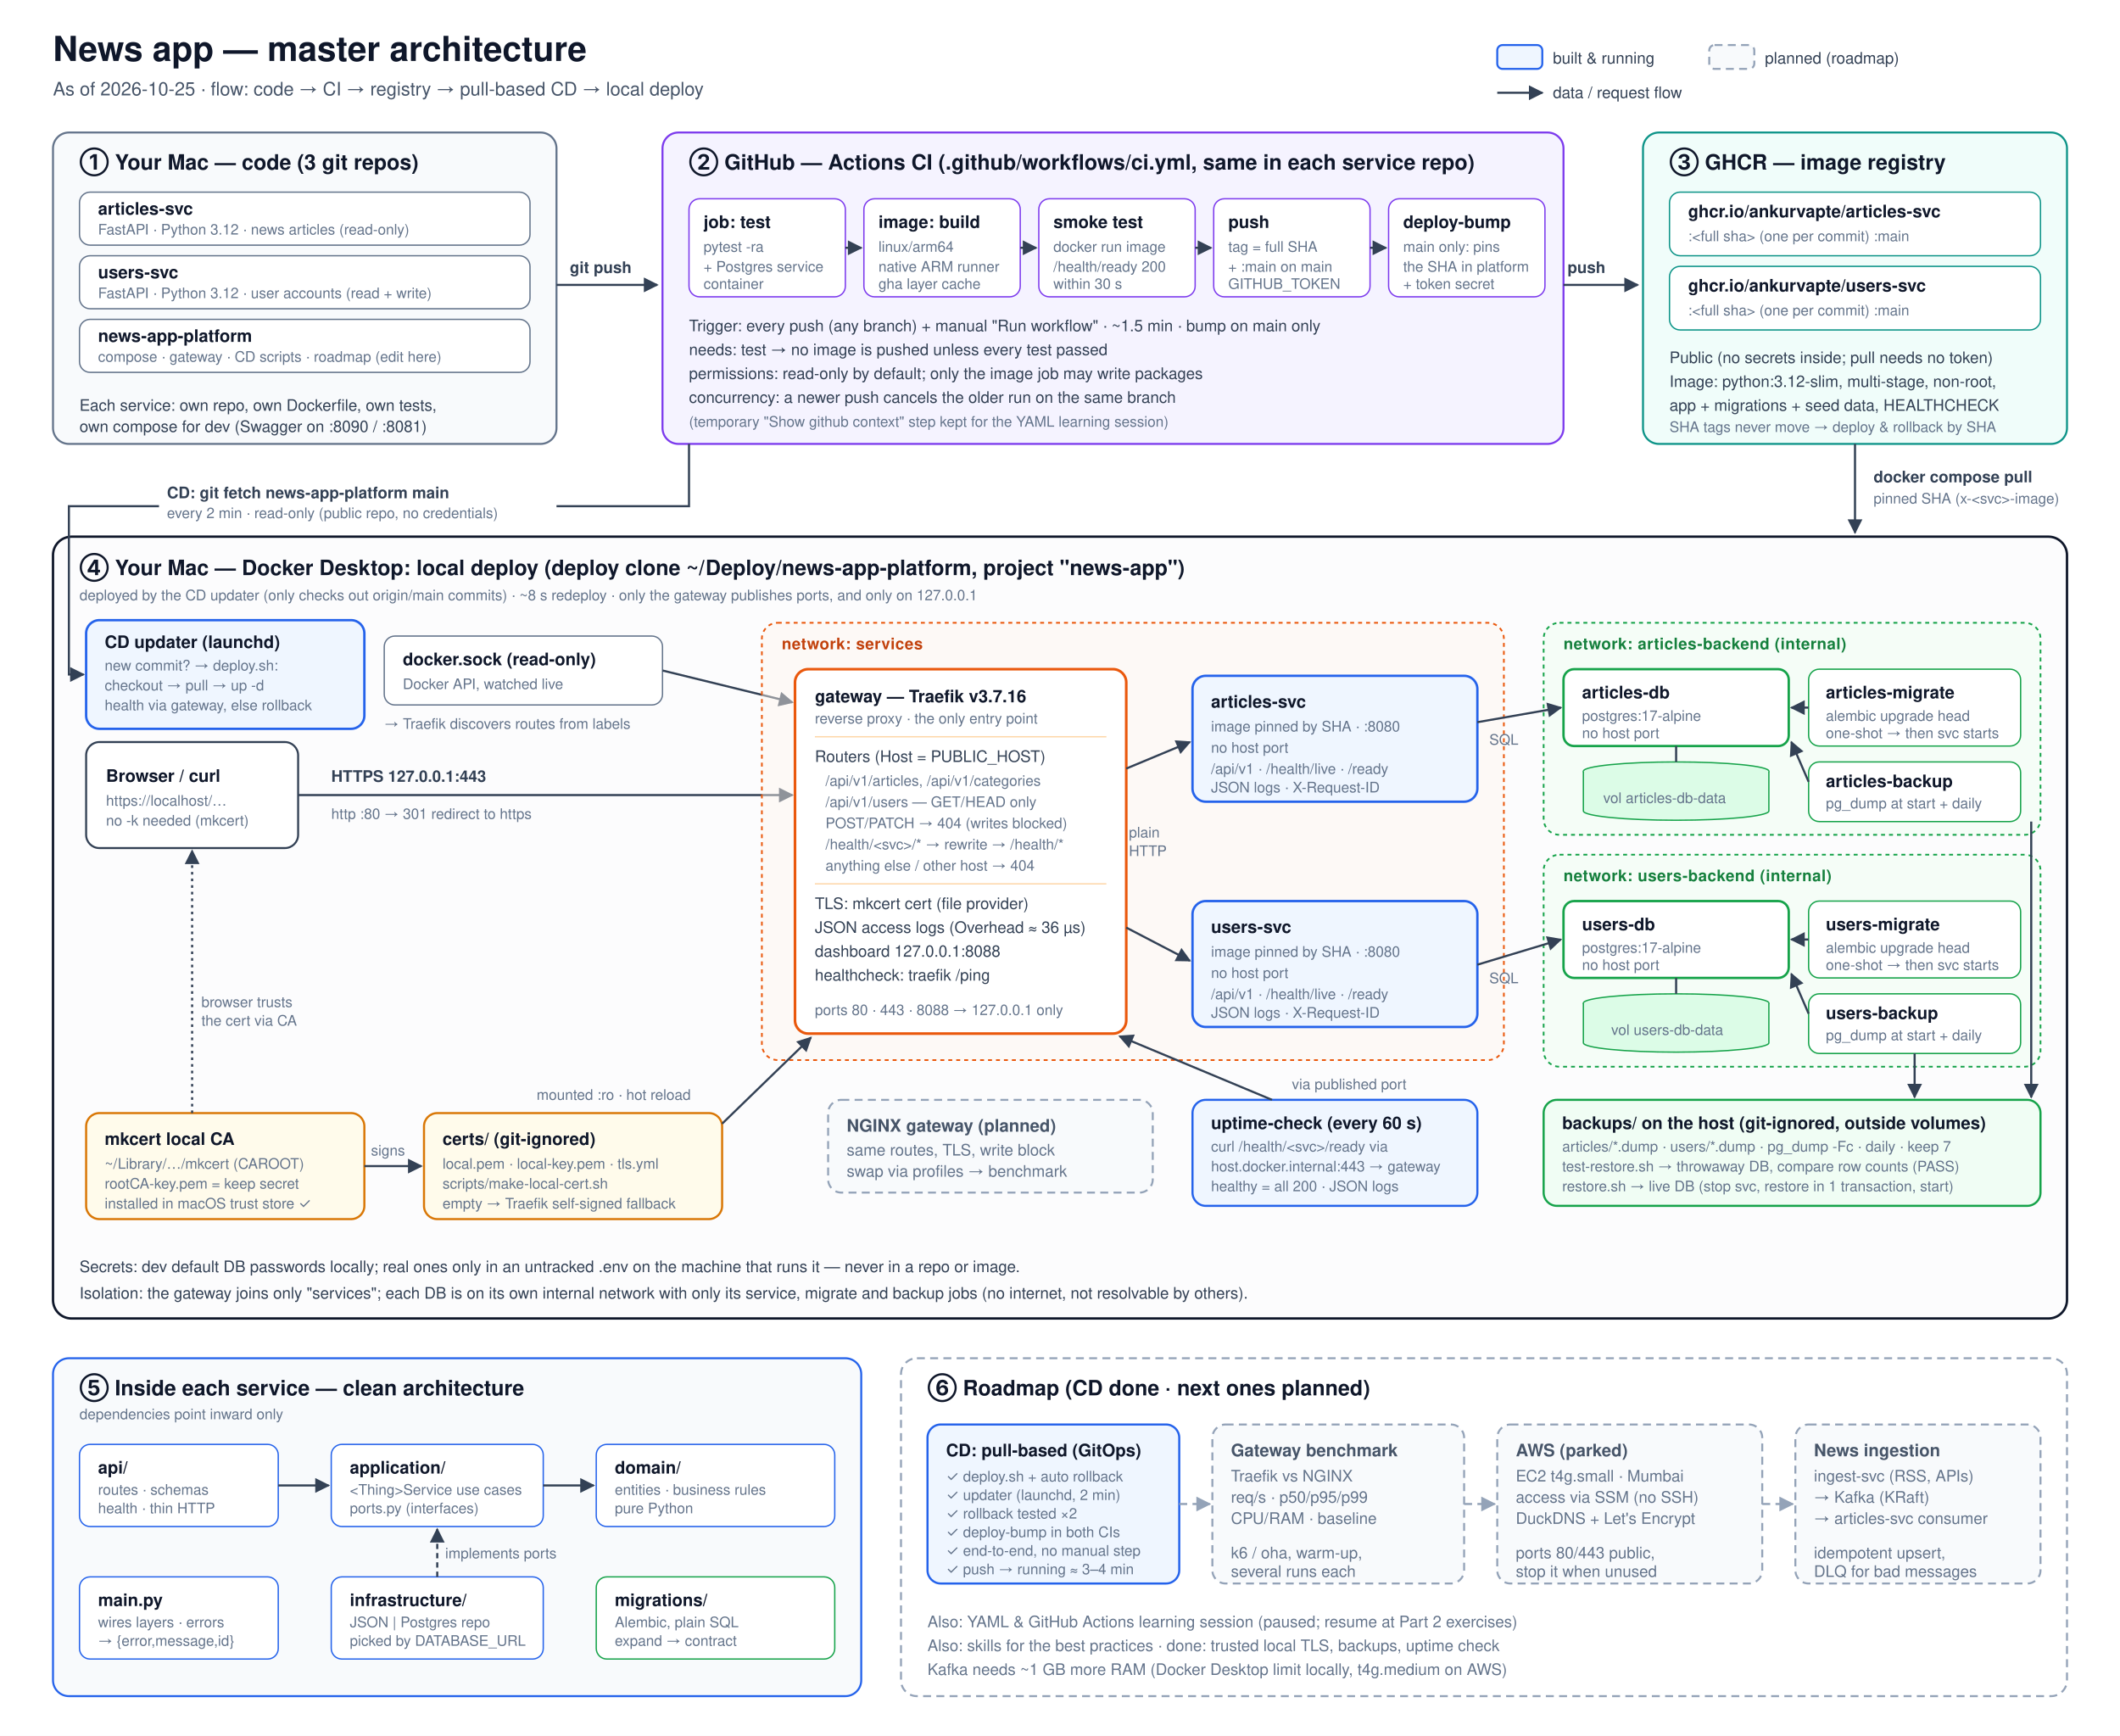
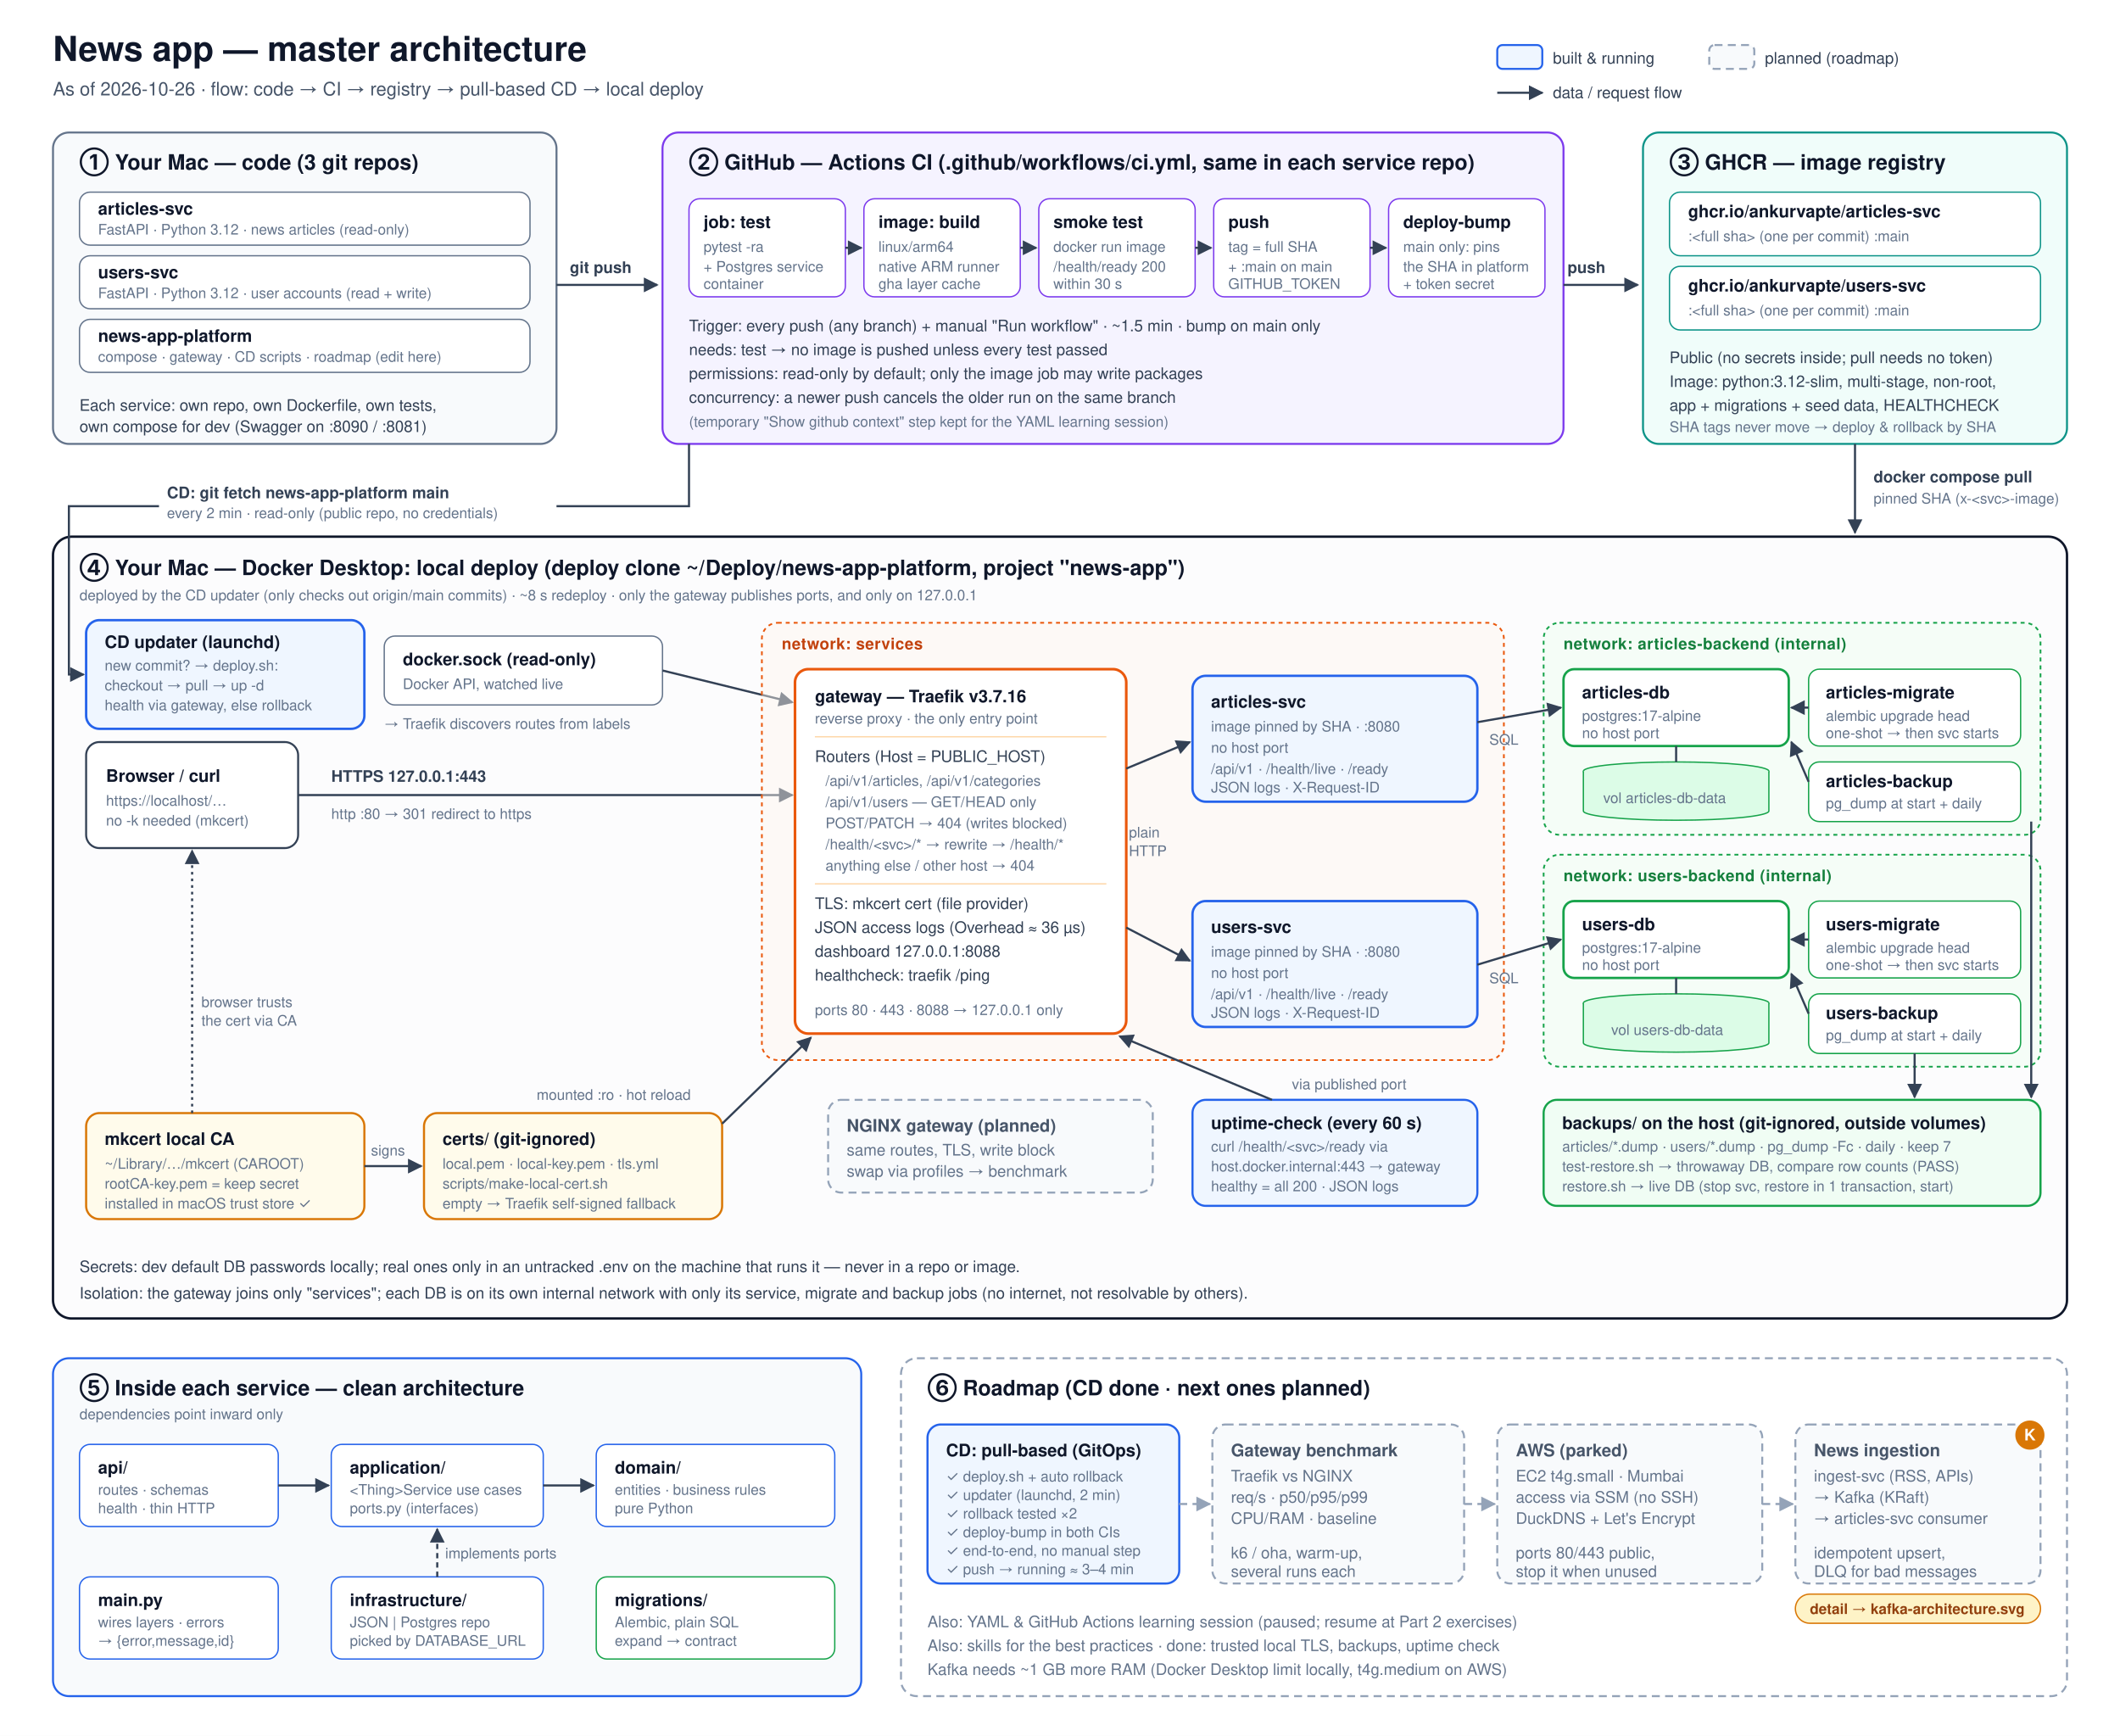
<svg xmlns="http://www.w3.org/2000/svg" viewBox="0 0 1600 1310" width="1600" height="1310" font-family="-apple-system, BlinkMacSystemFont, 'Segoe UI', Helvetica, Arial, sans-serif">
  <defs>
    <marker id="arrow" viewBox="0 0 10 10" refX="9" refY="5" markerWidth="7" markerHeight="7" orient="auto-start-reverse">
      <path d="M0,0 L10,5 L0,10 z" fill="#334155" />
    </marker>
    <marker id="arrow-gray" viewBox="0 0 10 10" refX="9" refY="5" markerWidth="7" markerHeight="7" orient="auto-start-reverse">
      <path d="M0,0 L10,5 L0,10 z" fill="#94a3b8" />
    </marker>
    <style>
      .title { font-size: 26px; font-weight: 700; fill: #0f172a; }
      .subtitle { font-size: 14px; fill: #475569; }
      .h { font-size: 16px; font-weight: 700; fill: #0f172a; }
      .b { font-size: 13px; font-weight: 600; fill: #0f172a; }
      .t { font-size: 12px; fill: #334155; }
      .s { font-size: 11px; fill: #64748b; }
      .lbl { font-size: 12px; font-weight: 600; fill: #334155; }
      .zone-lbl { font-size: 12px; font-weight: 700; letter-spacing: .3px; }
      .line { stroke: #334155; stroke-width: 1.6; fill: none; }
      .line-planned { stroke: #94a3b8; stroke-width: 1.6; fill: none; stroke-dasharray: 6 4; }
      .planned { fill: #f8fafc; stroke: #94a3b8; stroke-width: 1.5; stroke-dasharray: 6 4; }
      .planned-t { font-size: 12px; fill: #64748b; }
      .planned-b { font-size: 13px; font-weight: 600; fill: #475569; }
    </style>
  </defs>
  <rect width="1600" height="1310" fill="#ffffff" />
  <text x="40" y="46" class="title">News app — master architecture</text>
-   <text x="40" y="72" class="subtitle">As of 2026-10-25 · flow: code → CI → registry → pull-based CD → local deploy</text>
+   <text x="40" y="72" class="subtitle">As of 2026-10-26 · flow: code → CI → registry → pull-based CD → local deploy</text>
  <rect x="1130" y="34" width="34" height="18" rx="4" fill="#eff6ff" stroke="#2563eb" stroke-width="1.5" />
  <text x="1172" y="48" class="t">built &amp; running</text>
  <rect x="1290" y="34" width="34" height="18" rx="4" class="planned" />
  <text x="1332" y="48" class="t">planned (roadmap)</text>
  <line x1="1130" y1="70" x2="1164" y2="70" class="line" marker-end="url(#arrow)" />
  <text x="1172" y="74" class="t">data / request flow</text>
  <rect x="40" y="100" width="380" height="235" rx="12" fill="#f8fafc" stroke="#64748b" stroke-width="1.5" />
  <text x="60" y="128" class="h">① Your Mac — code (3 git repos)</text>
  <rect x="60" y="145" width="340" height="40" rx="8" fill="#ffffff" stroke="#64748b" />
  <text x="74" y="162" class="b">articles-svc</text>
  <text x="74" y="177" class="s">FastAPI · Python 3.12 · news articles (read-only)</text>
  <rect x="60" y="193" width="340" height="40" rx="8" fill="#ffffff" stroke="#64748b" />
  <text x="74" y="210" class="b">users-svc</text>
  <text x="74" y="225" class="s">FastAPI · Python 3.12 · user accounts (read + write)</text>
  <rect x="60" y="241" width="340" height="40" rx="8" fill="#ffffff" stroke="#64748b" />
  <text x="74" y="258" class="b">news-app-platform</text>
  <text x="74" y="273" class="s">compose · gateway · CD scripts · roadmap (edit here)</text>
  <text x="60" y="310" class="t">Each service: own repo, own Dockerfile, own tests,</text>
  <text x="60" y="326" class="t">own compose for dev (Swagger on :8090 / :8081)</text>
  <line x1="420" y1="215" x2="496" y2="215" class="line" marker-end="url(#arrow)" />
  <text x="430" y="206" class="lbl">git push</text>
  <rect x="500" y="100" width="680" height="235" rx="12" fill="#f5f3ff" stroke="#7c3aed" stroke-width="1.5" />
  <text x="520" y="128" class="h">② GitHub — Actions CI  (.github/workflows/ci.yml, same in each service repo)</text>
  <g>
    <rect x="520" y="150" width="118" height="74" rx="8" fill="#ffffff" stroke="#7c3aed" />
    <text x="531" y="172" class="b">job: test</text>
    <text x="531" y="190" class="s">pytest -ra</text>
    <text x="531" y="205" class="s">+ Postgres service</text>
    <text x="531" y="218" class="s">container</text>
    <rect x="652" y="150" width="118" height="74" rx="8" fill="#ffffff" stroke="#7c3aed" />
    <text x="663" y="172" class="b">image: build</text>
    <text x="663" y="190" class="s">linux/arm64</text>
    <text x="663" y="205" class="s">native ARM runner</text>
    <text x="663" y="218" class="s">gha layer cache</text>
    <rect x="784" y="150" width="118" height="74" rx="8" fill="#ffffff" stroke="#7c3aed" />
    <text x="795" y="172" class="b">smoke test</text>
    <text x="795" y="190" class="s">docker run image</text>
    <text x="795" y="205" class="s">/health/ready 200</text>
    <text x="795" y="218" class="s">within 30 s</text>
    <rect x="916" y="150" width="118" height="74" rx="8" fill="#ffffff" stroke="#7c3aed" />
    <text x="927" y="172" class="b">push</text>
    <text x="927" y="190" class="s">tag = full SHA</text>
    <text x="927" y="205" class="s">+ :main on main</text>
    <text x="927" y="218" class="s">GITHUB_TOKEN</text>
    <rect x="1048" y="150" width="118" height="74" rx="8" fill="#ffffff" stroke="#7c3aed" />
    <text x="1059" y="172" class="b">deploy-bump</text>
    <text x="1059" y="190" class="s">main only: pins</text>
    <text x="1059" y="205" class="s">the SHA in platform</text>
    <text x="1059" y="218" class="s">+ token secret</text>
  </g>
  <line x1="638" y1="187" x2="650" y2="187" class="line" marker-end="url(#arrow)" />
  <line x1="770" y1="187" x2="782" y2="187" class="line" marker-end="url(#arrow)" />
  <line x1="902" y1="187" x2="914" y2="187" class="line" marker-end="url(#arrow)" />
  <line x1="1034" y1="187" x2="1046" y2="187" class="line" marker-end="url(#arrow)" />
  <text x="520" y="250" class="t">Trigger: every push (any branch) + manual "Run workflow" · ~1.5 min · bump on main only</text>
  <text x="520" y="268" class="t">needs: test → no image is pushed unless every test passed</text>
  <text x="520" y="286" class="t">permissions: read-only by default; only the image job may write packages</text>
  <text x="520" y="304" class="t">concurrency: a newer push cancels the older run on the same branch</text>
  <text x="520" y="322" class="s">(temporary "Show github context" step kept for the YAML learning session)</text>
  <line x1="1180" y1="215" x2="1236" y2="215" class="line" marker-end="url(#arrow)" />
  <text x="1183" y="206" class="lbl">push</text>
  <rect x="1240" y="100" width="320" height="235" rx="12" fill="#f0fdfa" stroke="#0d9488" stroke-width="1.5" />
  <text x="1260" y="128" class="h">③ GHCR — image registry</text>
  <rect x="1260" y="145" width="280" height="48" rx="8" fill="#ffffff" stroke="#0d9488" />
  <text x="1274" y="164" class="b">ghcr.io/ankurvapte/articles-svc</text>
  <text x="1274" y="182" class="s">:&lt;full sha&gt;  (one per commit)   :main</text>
  <rect x="1260" y="201" width="280" height="48" rx="8" fill="#ffffff" stroke="#0d9488" />
  <text x="1274" y="220" class="b">ghcr.io/ankurvapte/users-svc</text>
  <text x="1274" y="238" class="s">:&lt;full sha&gt;  (one per commit)   :main</text>
  <text x="1260" y="274" class="t">Public (no secrets inside; pull needs no token)</text>
  <text x="1260" y="292" class="t">Image: python:3.12-slim, multi-stage, non-root,</text>
  <text x="1260" y="310" class="t">app + migrations + seed data, HEALTHCHECK</text>
  <text x="1260" y="326" class="s">SHA tags never move → deploy &amp; rollback by SHA</text>
  <line x1="1400" y1="335" x2="1400" y2="402" class="line" marker-end="url(#arrow)" />
  <rect x="1410" y="350" width="150" height="36" rx="6" fill="#ffffff" />
  <text x="1414" y="364" class="lbl">docker compose pull</text>
  <text x="1414" y="380" class="s">pinned SHA (x-&lt;svc&gt;-image)</text>
  <rect x="40" y="405" width="1520" height="590" rx="14" fill="#fcfcfd" stroke="#0f172a" stroke-width="1.8" />
  <text x="60" y="434" class="h">④ Your Mac — Docker Desktop: local deploy  (deploy clone ~/Deploy/news-app-platform, project "news-app")</text>
  <text x="60" y="453" class="s">deployed by the CD updater (only checks out origin/main commits)  ·  ~8 s redeploy  ·  only the gateway publishes ports, and only on 127.0.0.1</text>
  <path d="M520,335 V382 H52 V509 H63" class="line" marker-end="url(#arrow)" />
  <rect x="120" y="362" width="300" height="34" rx="6" fill="#ffffff" />
  <text x="126" y="376" class="lbl">CD: git fetch news-app-platform main</text>
  <text x="126" y="391" class="s">every 2 min · read-only (public repo, no credentials)</text>
  <rect x="65" y="468" width="210" height="82" rx="10" fill="#eff6ff" stroke="#2563eb" stroke-width="1.8" />
  <text x="79" y="489" class="b">CD updater (launchd)</text>
  <text x="79" y="506" class="s">new commit? → deploy.sh:</text>
  <text x="79" y="521" class="s">checkout → pull → up -d</text>
  <text x="79" y="536" class="s">health via gateway, else rollback</text>
  <rect x="65" y="560" width="160" height="80" rx="10" fill="#ffffff" stroke="#334155" stroke-width="1.5" />
  <text x="80" y="590" class="b">Browser / curl</text>
  <text x="80" y="608" class="s">https://localhost/…</text>
  <text x="80" y="623" class="s">no -k needed (mkcert)</text>
  <rect x="290" y="480" width="210" height="52" rx="8" fill="#ffffff" stroke="#64748b" />
  <text x="304" y="502" class="b">docker.sock  (read-only)</text>
  <text x="304" y="520" class="s">Docker API, watched live</text>
  <line x1="500" y1="506" x2="598" y2="530" class="line" marker-end="url(#arrow)" />
  <text x="290" y="550" class="s">→ Traefik discovers routes from labels</text>
  <line x1="225" y1="600" x2="598" y2="600" class="line" marker-end="url(#arrow)" />
  <text x="250" y="590" class="lbl">HTTPS  127.0.0.1:443</text>
  <text x="250" y="618" class="s">http :80 → 301 redirect to https</text>
  <rect x="575" y="470" width="560" height="330" rx="12" fill="#fff7ed" fill-opacity=".45" stroke="#ea580c" stroke-width="1.3" stroke-dasharray="3 3" />
  <text x="590" y="490" class="zone-lbl" fill="#c2410c">network: services</text>
  <rect x="600" y="505" width="250" height="275" rx="10" fill="#ffffff" stroke="#ea580c" stroke-width="2" />
  <text x="615" y="530" class="b">gateway — Traefik v3.7.16</text>
  <text x="615" y="546" class="s">reverse proxy · the only entry point</text>
  <line x1="615" y1="556" x2="835" y2="556" stroke="#fed7aa" />
  <text x="615" y="575" class="t">Routers (Host = PUBLIC_HOST)</text>
  <text x="623" y="593" class="s">/api/v1/articles, /api/v1/categories</text>
  <text x="623" y="609" class="s">/api/v1/users  — GET/HEAD only</text>
  <text x="623" y="625" class="s">   POST/PATCH → 404 (writes blocked)</text>
  <text x="623" y="641" class="s">/health/&lt;svc&gt;/* → rewrite → /health/*</text>
  <text x="623" y="657" class="s">anything else / other host → 404</text>
  <line x1="615" y1="667" x2="835" y2="667" stroke="#fed7aa" />
  <text x="615" y="686" class="t">TLS: mkcert cert (file provider)</text>
  <text x="615" y="704" class="t">JSON access logs (Overhead ≈ 36 µs)</text>
  <text x="615" y="722" class="t">dashboard  127.0.0.1:8088</text>
  <text x="615" y="740" class="t">healthcheck: traefik /ping</text>
  <text x="615" y="766" class="s">ports 80 · 443 · 8088 → 127.0.0.1 only</text>
  <rect x="900" y="510" width="215" height="95" rx="10" fill="#eff6ff" stroke="#2563eb" stroke-width="1.8" />
  <text x="914" y="534" class="b">articles-svc</text>
  <text x="914" y="552" class="s">image pinned by SHA · :8080</text>
  <text x="914" y="568" class="s">no host port</text>
  <text x="914" y="584" class="s">/api/v1 · /health/live · /ready</text>
  <text x="914" y="598" class="s">JSON logs · X-Request-ID</text>
  <rect x="900" y="680" width="215" height="95" rx="10" fill="#eff6ff" stroke="#2563eb" stroke-width="1.8" />
  <text x="914" y="704" class="b">users-svc</text>
  <text x="914" y="722" class="s">image pinned by SHA · :8080</text>
  <text x="914" y="738" class="s">no host port</text>
  <text x="914" y="754" class="s">/api/v1 · /health/live · /ready</text>
  <text x="914" y="768" class="s">JSON logs · X-Request-ID</text>
  <line x1="850" y1="580" x2="898" y2="560" class="line" marker-end="url(#arrow)" />
  <line x1="850" y1="700" x2="898" y2="725" class="line" marker-end="url(#arrow)" />
  <text x="852" y="632" class="s">plain</text>
  <text x="852" y="646" class="s">HTTP</text>
  <rect x="1165" y="470" width="375" height="160" rx="12" fill="#f0fdf4" fill-opacity=".6" stroke="#16a34a" stroke-width="1.3" stroke-dasharray="3 3" />
  <text x="1180" y="490" class="zone-lbl" fill="#15803d">network: articles-backend (internal)</text>
  <rect x="1180" y="505" width="170" height="58" rx="8" fill="#ffffff" stroke="#16a34a" stroke-width="1.8" />
  <text x="1194" y="527" class="b">articles-db</text>
  <text x="1194" y="544" class="s">postgres:17-alpine</text>
  <text x="1194" y="557" class="s">no host port</text>
  <rect x="1365" y="505" width="160" height="58" rx="8" fill="#ffffff" stroke="#16a34a" />
  <text x="1378" y="527" class="b">articles-migrate</text>
  <text x="1378" y="544" class="s">alembic upgrade head</text>
  <text x="1378" y="557" class="s">one-shot → then svc starts</text>
  <line x1="1365" y1="534" x2="1352" y2="534" class="line" marker-end="url(#arrow)" />
  <g>
    <ellipse cx="1265" cy="582" rx="70" ry="7" fill="#dcfce7" stroke="#16a34a" />
    <path d="M1195,582 v30 a70,7 0 0 0 140,0 v-30" fill="#dcfce7" stroke="#16a34a" />
    <text x="1210" y="606" class="s">vol articles-db-data</text>
  </g>
  <line x1="1265" y1="563" x2="1265" y2="575" class="line" />
  <rect x="1365" y="575" width="160" height="45" rx="8" fill="#ffffff" stroke="#16a34a" />
  <text x="1378" y="594" class="b">articles-backup</text>
  <text x="1378" y="610" class="s">pg_dump at start + daily</text>
  <line x1="1365" y1="590" x2="1352" y2="560" class="line" marker-end="url(#arrow)" />
  <rect x="1165" y="645" width="375" height="160" rx="12" fill="#f0fdf4" fill-opacity=".6" stroke="#16a34a" stroke-width="1.3" stroke-dasharray="3 3" />
  <text x="1180" y="665" class="zone-lbl" fill="#15803d">network: users-backend (internal)</text>
  <rect x="1180" y="680" width="170" height="58" rx="8" fill="#ffffff" stroke="#16a34a" stroke-width="1.8" />
  <text x="1194" y="702" class="b">users-db</text>
  <text x="1194" y="719" class="s">postgres:17-alpine</text>
  <text x="1194" y="732" class="s">no host port</text>
  <rect x="1365" y="680" width="160" height="58" rx="8" fill="#ffffff" stroke="#16a34a" />
  <text x="1378" y="702" class="b">users-migrate</text>
  <text x="1378" y="719" class="s">alembic upgrade head</text>
  <text x="1378" y="732" class="s">one-shot → then svc starts</text>
  <rect x="1365" y="750" width="160" height="45" rx="8" fill="#ffffff" stroke="#16a34a" />
  <text x="1378" y="769" class="b">users-backup</text>
  <text x="1378" y="785" class="s">pg_dump at start + daily</text>
  <line x1="1365" y1="765" x2="1352" y2="735" class="line" marker-end="url(#arrow)" />
  <line x1="1365" y1="709" x2="1352" y2="709" class="line" marker-end="url(#arrow)" />
  <g>
    <ellipse cx="1265" cy="757" rx="70" ry="7" fill="#dcfce7" stroke="#16a34a" />
    <path d="M1195,757 v30 a70,7 0 0 0 140,0 v-30" fill="#dcfce7" stroke="#16a34a" />
    <text x="1216" y="781" class="s">vol users-db-data</text>
  </g>
  <line x1="1265" y1="738" x2="1265" y2="750" class="line" />
  <line x1="1115" y1="545" x2="1178" y2="534" class="line" marker-end="url(#arrow)" />
  <line x1="1115" y1="728" x2="1178" y2="709" class="line" marker-end="url(#arrow)" />
  <text x="1124" y="562" class="s">SQL</text>
  <text x="1124" y="742" class="s">SQL</text>
  <rect x="65" y="840" width="210" height="80" rx="10" fill="#fffbeb" stroke="#d97706" stroke-width="1.6" />
  <text x="79" y="864" class="b">mkcert local CA</text>
  <text x="79" y="882" class="s">~/Library/…/mkcert (CAROOT)</text>
  <text x="79" y="897" class="s">rootCA-key.pem = keep secret</text>
  <text x="79" y="912" class="s">installed in macOS trust store ✓</text>
  <rect x="320" y="840" width="225" height="80" rx="10" fill="#fffbeb" stroke="#d97706" stroke-width="1.6" />
  <text x="334" y="864" class="b">certs/  (git-ignored)</text>
  <text x="334" y="882" class="s">local.pem · local-key.pem · tls.yml</text>
  <text x="334" y="897" class="s">scripts/make-local-cert.sh</text>
  <text x="334" y="912" class="s">empty → Traefik self-signed fallback</text>
  <line x1="275" y1="880" x2="318" y2="880" class="line" marker-end="url(#arrow)" />
  <text x="280" y="872" class="s">signs</text>
  <line x1="545" y1="848" x2="612" y2="783" class="line" marker-end="url(#arrow)" />
  <text x="405" y="830" class="s">mounted :ro · hot reload</text>
  <line x1="145" y1="840" x2="145" y2="642" class="line" stroke-dasharray="2 3" marker-end="url(#arrow)" />
  <text x="152" y="760" class="s">browser trusts</text>
  <text x="152" y="774" class="s">the cert via CA</text>
  <rect x="625" y="830" width="245" height="70" rx="10" class="planned" />
  <text x="639" y="854" class="planned-b">NGINX gateway (planned)</text>
  <text x="639" y="872" class="planned-t">same routes, TLS, write block</text>
  <text x="639" y="888" class="planned-t">swap via profiles → benchmark</text>
  <rect x="900" y="830" width="215" height="80" rx="10" fill="#eff6ff" stroke="#2563eb" stroke-width="1.6" />
  <text x="914" y="852" class="b">uptime-check (every 60 s)</text>
  <text x="914" y="869" class="s">curl /health/&lt;svc&gt;/ready via</text>
  <text x="914" y="884" class="s">host.docker.internal:443 → gateway</text>
  <text x="914" y="899" class="s">healthy = all 200 · JSON logs</text>
  <line x1="960" y1="830" x2="845" y2="782" class="line" marker-end="url(#arrow)" />
  <text x="975" y="822" class="s">via published port</text>
  <rect x="1165" y="830" width="375" height="80" rx="10" fill="#f0fdf4" stroke="#16a34a" stroke-width="1.6" />
  <text x="1179" y="852" class="b">backups/  on the host (git-ignored, outside volumes)</text>
  <text x="1179" y="869" class="s">articles/*.dump · users/*.dump · pg_dump -Fc · daily · keep 7</text>
  <text x="1179" y="884" class="s">test-restore.sh → throwaway DB, compare row counts (PASS)</text>
  <text x="1179" y="899" class="s">restore.sh → live DB (stop svc, restore in 1 transaction, start)</text>
  <line x1="1533" y1="620" x2="1533" y2="828" class="line" marker-end="url(#arrow)" />
  <line x1="1445" y1="795" x2="1445" y2="828" class="line" marker-end="url(#arrow)" />
  <text x="60" y="960" class="t">Secrets: dev default DB passwords locally; real ones only in an untracked .env on the machine that runs it — never in a repo or image.</text>
  <text x="60" y="980" class="t">Isolation: the gateway joins only "services"; each DB is on its own internal network with only its service, migrate and backup jobs (no internet, not resolvable by others).</text>
  <rect x="40" y="1025" width="610" height="255" rx="12" fill="#f8fafc" stroke="#2563eb" stroke-width="1.5" />
  <text x="60" y="1053" class="h">⑤ Inside each service — clean architecture</text>
  <text x="60" y="1071" class="s">dependencies point inward only</text>
  <rect x="60" y="1090" width="150" height="62" rx="8" fill="#ffffff" stroke="#2563eb" />
  <text x="74" y="1112" class="b">api/</text>
  <text x="74" y="1128" class="s">routes · schemas</text>
  <text x="74" y="1142" class="s">health · thin HTTP</text>
  <rect x="250" y="1090" width="160" height="62" rx="8" fill="#ffffff" stroke="#2563eb" />
  <text x="264" y="1112" class="b">application/</text>
  <text x="264" y="1128" class="s">&lt;Thing&gt;Service use cases</text>
  <text x="264" y="1142" class="s">ports.py (interfaces)</text>
  <rect x="450" y="1090" width="180" height="62" rx="8" fill="#ffffff" stroke="#2563eb" />
  <text x="464" y="1112" class="b">domain/</text>
  <text x="464" y="1128" class="s">entities · business rules</text>
  <text x="464" y="1142" class="s">pure Python</text>
  <line x1="210" y1="1121" x2="248" y2="1121" class="line" marker-end="url(#arrow)" />
  <line x1="410" y1="1121" x2="448" y2="1121" class="line" marker-end="url(#arrow)" />
  <rect x="250" y="1190" width="160" height="62" rx="8" fill="#ffffff" stroke="#2563eb" />
  <text x="264" y="1212" class="b">infrastructure/</text>
  <text x="264" y="1228" class="s">JSON | Postgres repo</text>
  <text x="264" y="1242" class="s">picked by DATABASE_URL</text>
  <line x1="330" y1="1190" x2="330" y2="1154" class="line" stroke-dasharray="4 3" marker-end="url(#arrow)" />
  <text x="336" y="1176" class="s">implements ports</text>
  <rect x="60" y="1190" width="150" height="62" rx="8" fill="#ffffff" stroke="#2563eb" />
  <text x="74" y="1212" class="b">main.py</text>
  <text x="74" y="1228" class="s">wires layers · errors</text>
  <text x="74" y="1242" class="s">→ {error,message,id}</text>
  <rect x="450" y="1190" width="180" height="62" rx="8" fill="#ffffff" stroke="#16a34a" />
  <text x="464" y="1212" class="b">migrations/</text>
  <text x="464" y="1228" class="s">Alembic, plain SQL</text>
  <text x="464" y="1242" class="s">expand → contract</text>
  <rect x="680" y="1025" width="880" height="255" rx="12" fill="#ffffff" stroke="#94a3b8" stroke-width="1.5" stroke-dasharray="6 4" />
  <text x="700" y="1053" class="h" fill="#475569">⑥ Roadmap (CD done · next ones planned)</text>
  <rect x="700" y="1075" width="190" height="120" rx="10" fill="#eff6ff" stroke="#2563eb" stroke-width="1.6" />
  <text x="714" y="1099" class="b">CD: pull-based (GitOps)</text>
  <text x="714" y="1118" class="s">✓ deploy.sh + auto rollback</text>
  <text x="714" y="1132" class="s">✓ updater (launchd, 2 min)</text>
  <text x="714" y="1146" class="s">✓ rollback tested ×2</text>
  <text x="714" y="1160" class="s">✓ deploy-bump in both CIs</text>
  <text x="714" y="1174" class="s">✓ end-to-end, no manual step</text>
  <text x="714" y="1188" class="s">✓ push → running ≈ 3–4 min</text>
  <rect x="915" y="1075" width="190" height="120" rx="10" class="planned" />
  <text x="929" y="1099" class="planned-b">Gateway benchmark</text>
  <text x="929" y="1118" class="planned-t">Traefik vs NGINX</text>
  <text x="929" y="1134" class="planned-t">req/s · p50/p95/p99</text>
  <text x="929" y="1150" class="planned-t">CPU/RAM · baseline</text>
  <text x="929" y="1176" class="planned-t">k6 / oha, warm-up,</text>
  <text x="929" y="1190" class="planned-t">several runs each</text>
  <rect x="1130" y="1075" width="200" height="120" rx="10" class="planned" />
  <text x="1144" y="1099" class="planned-b">AWS (parked)</text>
  <text x="1144" y="1118" class="planned-t">EC2 t4g.small · Mumbai</text>
  <text x="1144" y="1134" class="planned-t">access via SSM (no SSH)</text>
  <text x="1144" y="1150" class="planned-t">DuckDNS + Let's Encrypt</text>
  <text x="1144" y="1176" class="planned-t">ports 80/443 public,</text>
  <text x="1144" y="1190" class="planned-t">stop it when unused</text>
-   <rect x="1355" y="1075" width="185" height="120" rx="10" class="planned" />
-   <text x="1369" y="1099" class="planned-b">News ingestion</text>
-   <text x="1369" y="1118" class="planned-t">ingest-svc (RSS, APIs)</text>
-   <text x="1369" y="1134" class="planned-t">→ Kafka (KRaft)</text>
-   <text x="1369" y="1150" class="planned-t">→ articles-svc consumer</text>
-   <text x="1369" y="1176" class="planned-t">idempotent upsert,</text>
-   <text x="1369" y="1190" class="planned-t">DLQ for bad messages</text>
+   <a href="kafka-architecture.svg" target="_top">
+     <rect x="1355" y="1075" width="185" height="120" rx="10" class="planned" />
+     <text x="1369" y="1099" class="planned-b">News ingestion</text>
+     <text x="1369" y="1118" class="planned-t">ingest-svc (RSS, APIs)</text>
+     <text x="1369" y="1134" class="planned-t">→ Kafka (KRaft)</text>
+     <text x="1369" y="1150" class="planned-t">→ articles-svc consumer</text>
+     <text x="1369" y="1176" class="planned-t">idempotent upsert,</text>
+     <text x="1369" y="1190" class="planned-t">DLQ for bad messages</text>
+     <circle cx="1532" cy="1083" r="11" fill="#d97706" />
+     <text x="1532" y="1087" text-anchor="middle" style="font-size:12px;font-weight:700;fill:#ffffff">K</text>
+     <rect x="1355" y="1203" width="185" height="22" rx="11" fill="#fef3c7" stroke="#d97706" />
+     <text x="1447" y="1218" text-anchor="middle" style="font-size:11px;font-weight:600;fill:#92400e">detail → kafka-architecture.svg</text>
+   </a>
  <line x1="890" y1="1135" x2="913" y2="1135" class="line-planned" marker-end="url(#arrow-gray)" />
  <line x1="1105" y1="1135" x2="1128" y2="1135" class="line-planned" marker-end="url(#arrow-gray)" />
  <line x1="1330" y1="1135" x2="1353" y2="1135" class="line-planned" marker-end="url(#arrow-gray)" />
  <text x="700" y="1228" class="planned-t">Also: YAML &amp; GitHub Actions learning session (paused; resume at Part 2 exercises)</text>
  <text x="700" y="1246" class="planned-t">Also: skills for the best practices · done: trusted local TLS, backups, uptime check</text>
  <text x="700" y="1264" class="planned-t">Kafka needs ~1 GB more RAM (Docker Desktop limit locally, t4g.medium on AWS)</text>
</svg>
